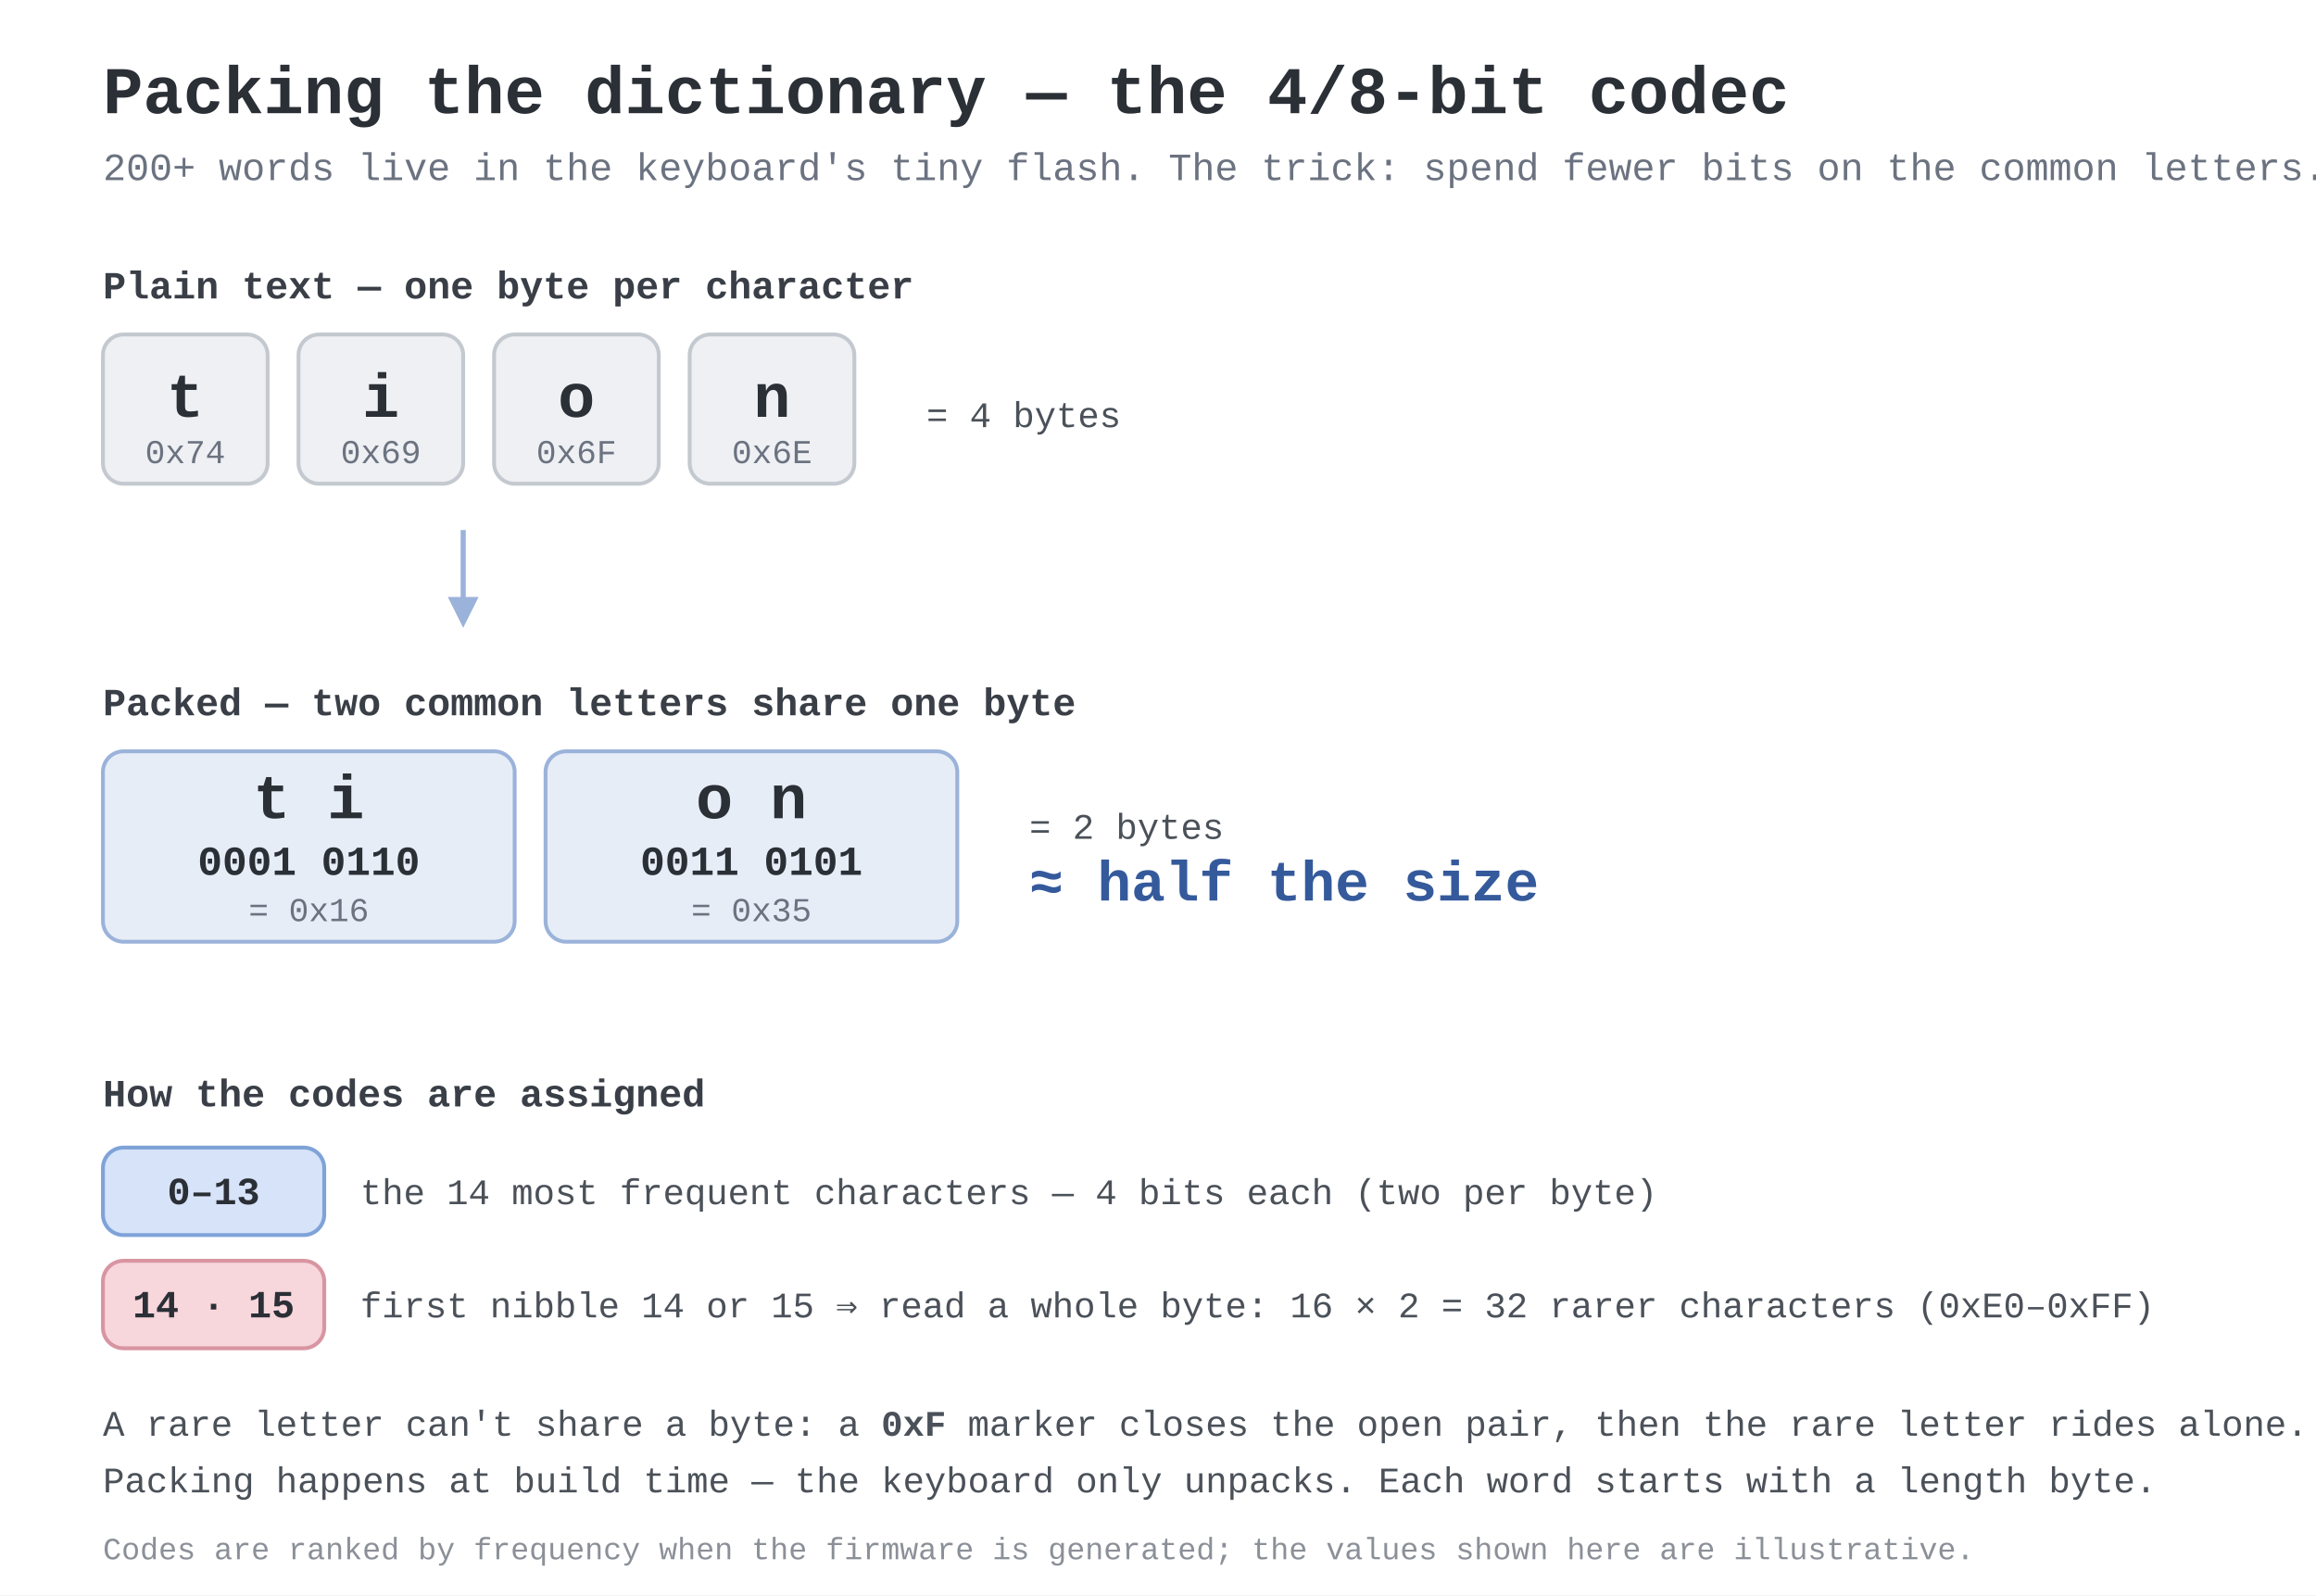
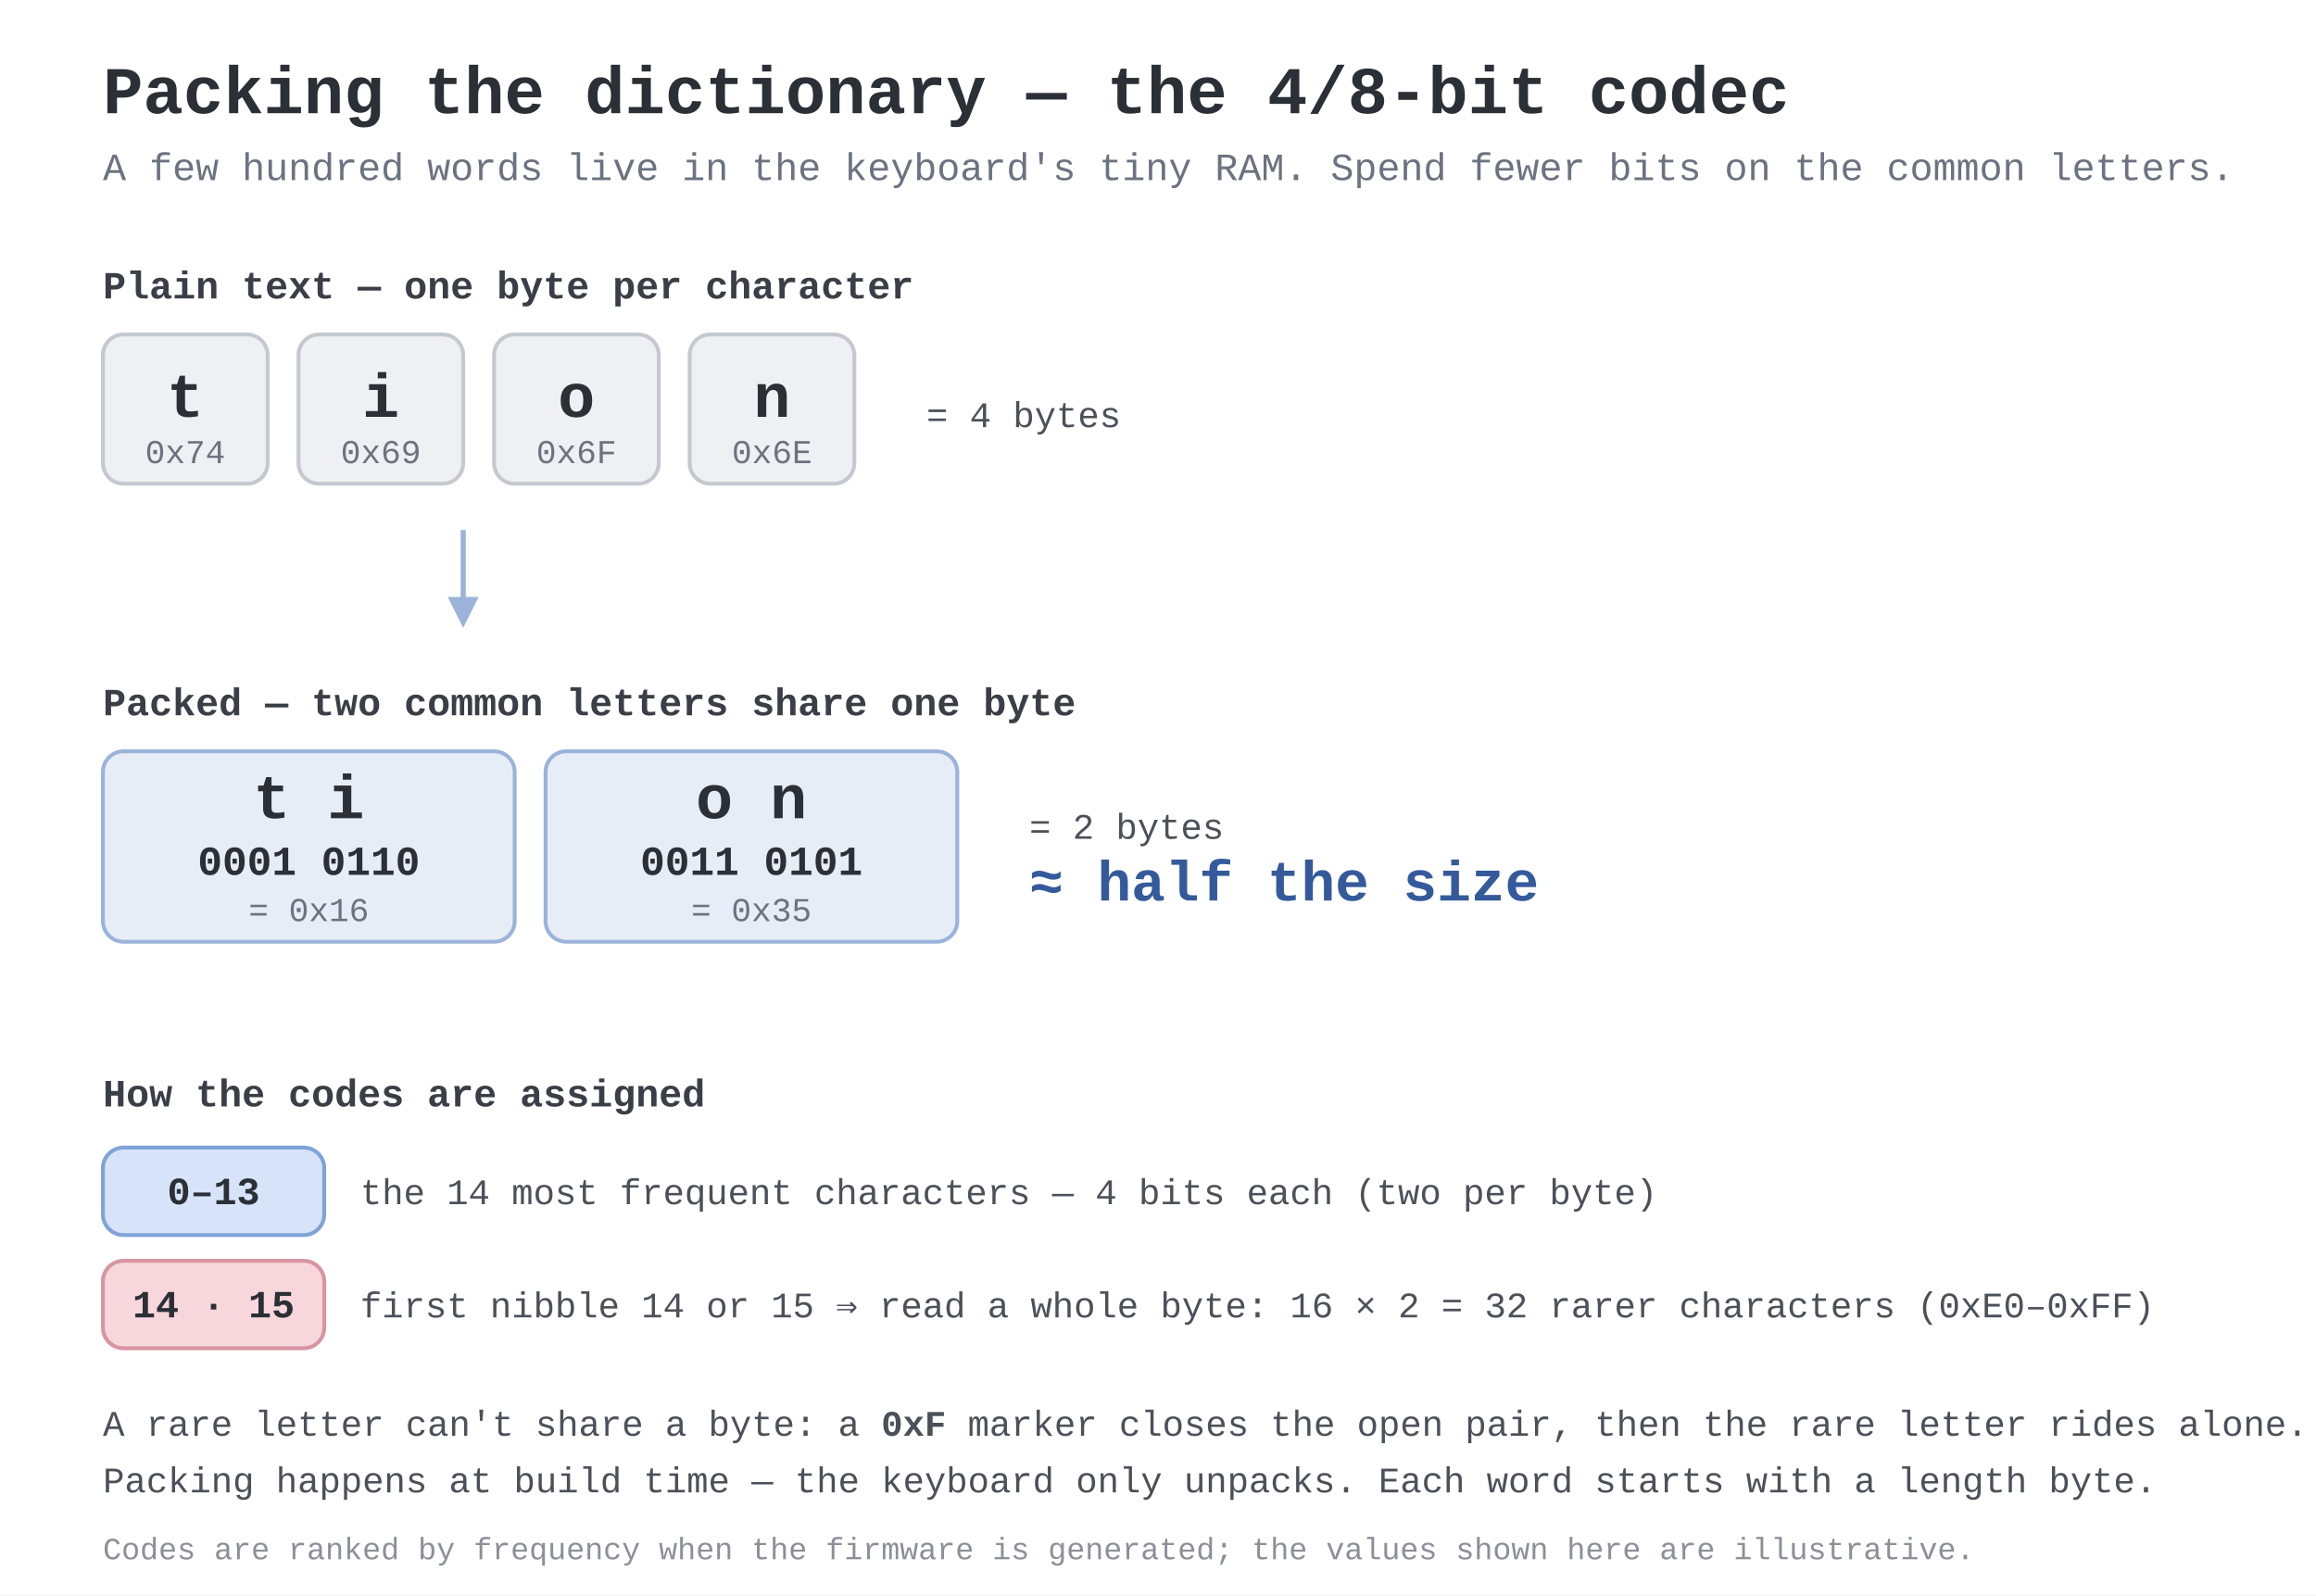
<svg xmlns="http://www.w3.org/2000/svg" viewBox="0 0 900 620" font-family="SFMono-Regular,Consolas,Liberation Mono,Menlo,monospace">
  <style>
    .title { font-size: 26px; font-weight: 700; fill: #2b2f36; }
    .sub   { font-size: 15px; fill: #6b7280; }
    .lbl   { font-size: 15px; font-weight: 700; fill: #3a3f47; }
    .note  { font-size: 14px; fill: #4b5159; }
    .foot  { font-size: 12px; fill: #8b9098; }
    .ch    { font-size: 24px; font-weight: 700; fill: #2b2f36; }
    .hex   { font-size: 13px; fill: #6b7280; }
    .bits  { font-size: 16px; font-weight: 700; fill: #2b2f36; }
    .big   { font-size: 22px; font-weight: 700; fill: #355a9c; }
    .chip  { font-size: 15px; font-weight: 700; fill: #2b2f36; }
    rect.box  { fill: #eef0f3; stroke: #c4c9d0; stroke-width: 1.5; }
    rect.blue { fill: #d6e3f8; stroke: #7fa3d8; stroke-width: 1.5; }
    rect.pink { fill: #f7d6dc; stroke: #d895a1; stroke-width: 1.5; }
    rect.byte { fill: #e7edf7; stroke: #9bb3da; stroke-width: 1.5; }
    line.arr  { stroke: #9bb3da; stroke-width: 2; }
  </style>
  <rect x="0" y="0" width="900" height="620" fill="#ffffff" />
  <text x="40" y="44" class="title">Packing the dictionary — the 4/8-bit codec</text>
-   <text x="40" y="70" class="sub">200+ words live in the keyboard's tiny flash. The trick: spend fewer bits on the common letters.</text>
+   <text x="40" y="70" class="sub">A few hundred words live in the keyboard's tiny RAM. Spend fewer bits on the common letters.</text>
  <text x="40" y="116" class="lbl">Plain text — one byte per character</text>
  <g text-anchor="middle">
    <rect class="box" x="40" y="130" width="64" height="58" rx="8" />
    <text x="72" y="162" class="ch">t</text>
    <text x="72" y="180" class="hex">0x74</text>
    <rect class="box" x="116" y="130" width="64" height="58" rx="8" />
    <text x="148" y="162" class="ch">i</text>
    <text x="148" y="180" class="hex">0x69</text>
    <rect class="box" x="192" y="130" width="64" height="58" rx="8" />
    <text x="224" y="162" class="ch">o</text>
    <text x="224" y="180" class="hex">0x6F</text>
    <rect class="box" x="268" y="130" width="64" height="58" rx="8" />
    <text x="300" y="162" class="ch">n</text>
    <text x="300" y="180" class="hex">0x6E</text>
  </g>
  <text x="360" y="166" class="note">= 4 bytes</text>
  <line class="arr" x1="180" y1="206" x2="180" y2="236" />
  <polygon points="180,244 174,232 186,232" fill="#9bb3da" />
  <text x="40" y="278" class="lbl">Packed — two common letters share one byte</text>
  <g text-anchor="middle">
    <rect class="byte" x="40" y="292" width="160" height="74" rx="8" />
    <text x="120" y="318" class="ch" font-size="20">t  i</text>
    <text x="120" y="340" class="bits">0001 0110</text>
    <text x="120" y="358" class="hex">= 0x16</text>
    <rect class="byte" x="212" y="292" width="160" height="74" rx="8" />
    <text x="292" y="318" class="ch" font-size="20">o  n</text>
    <text x="292" y="340" class="bits">0011 0101</text>
    <text x="292" y="358" class="hex">= 0x35</text>
  </g>
  <text x="400" y="326" class="note">= 2 bytes</text>
  <text x="400" y="350" class="big">≈ half the size</text>
  <text x="40" y="430" class="lbl">How the codes are assigned</text>
  <g text-anchor="middle">
    <rect class="blue" x="40" y="446" width="86" height="34" rx="8" />
    <text x="83" y="468" class="chip">0–13</text>
    <rect class="pink" x="40" y="490" width="86" height="34" rx="8" />
    <text x="83" y="512" class="chip">14 · 15</text>
  </g>
  <text x="140" y="468" class="note">the 14 most frequent characters — 4 bits each (two per byte)</text>
  <text x="140" y="512" class="note">first nibble 14 or 15 ⇒ read a whole byte: 16 × 2 = 32 rarer characters (0xE0–0xFF)</text>
  <text x="40" y="558" class="note">A rare letter can't share a byte: a <tspan font-weight="700">0xF</tspan> marker closes the open pair, then the rare letter rides alone.</text>
  <text x="40" y="580" class="note">Packing happens at build time — the keyboard only unpacks. Each word starts with a length byte.</text>
  <text x="40" y="606" class="foot">Codes are ranked by frequency when the firmware is generated; the values shown here are illustrative.</text>
</svg>
